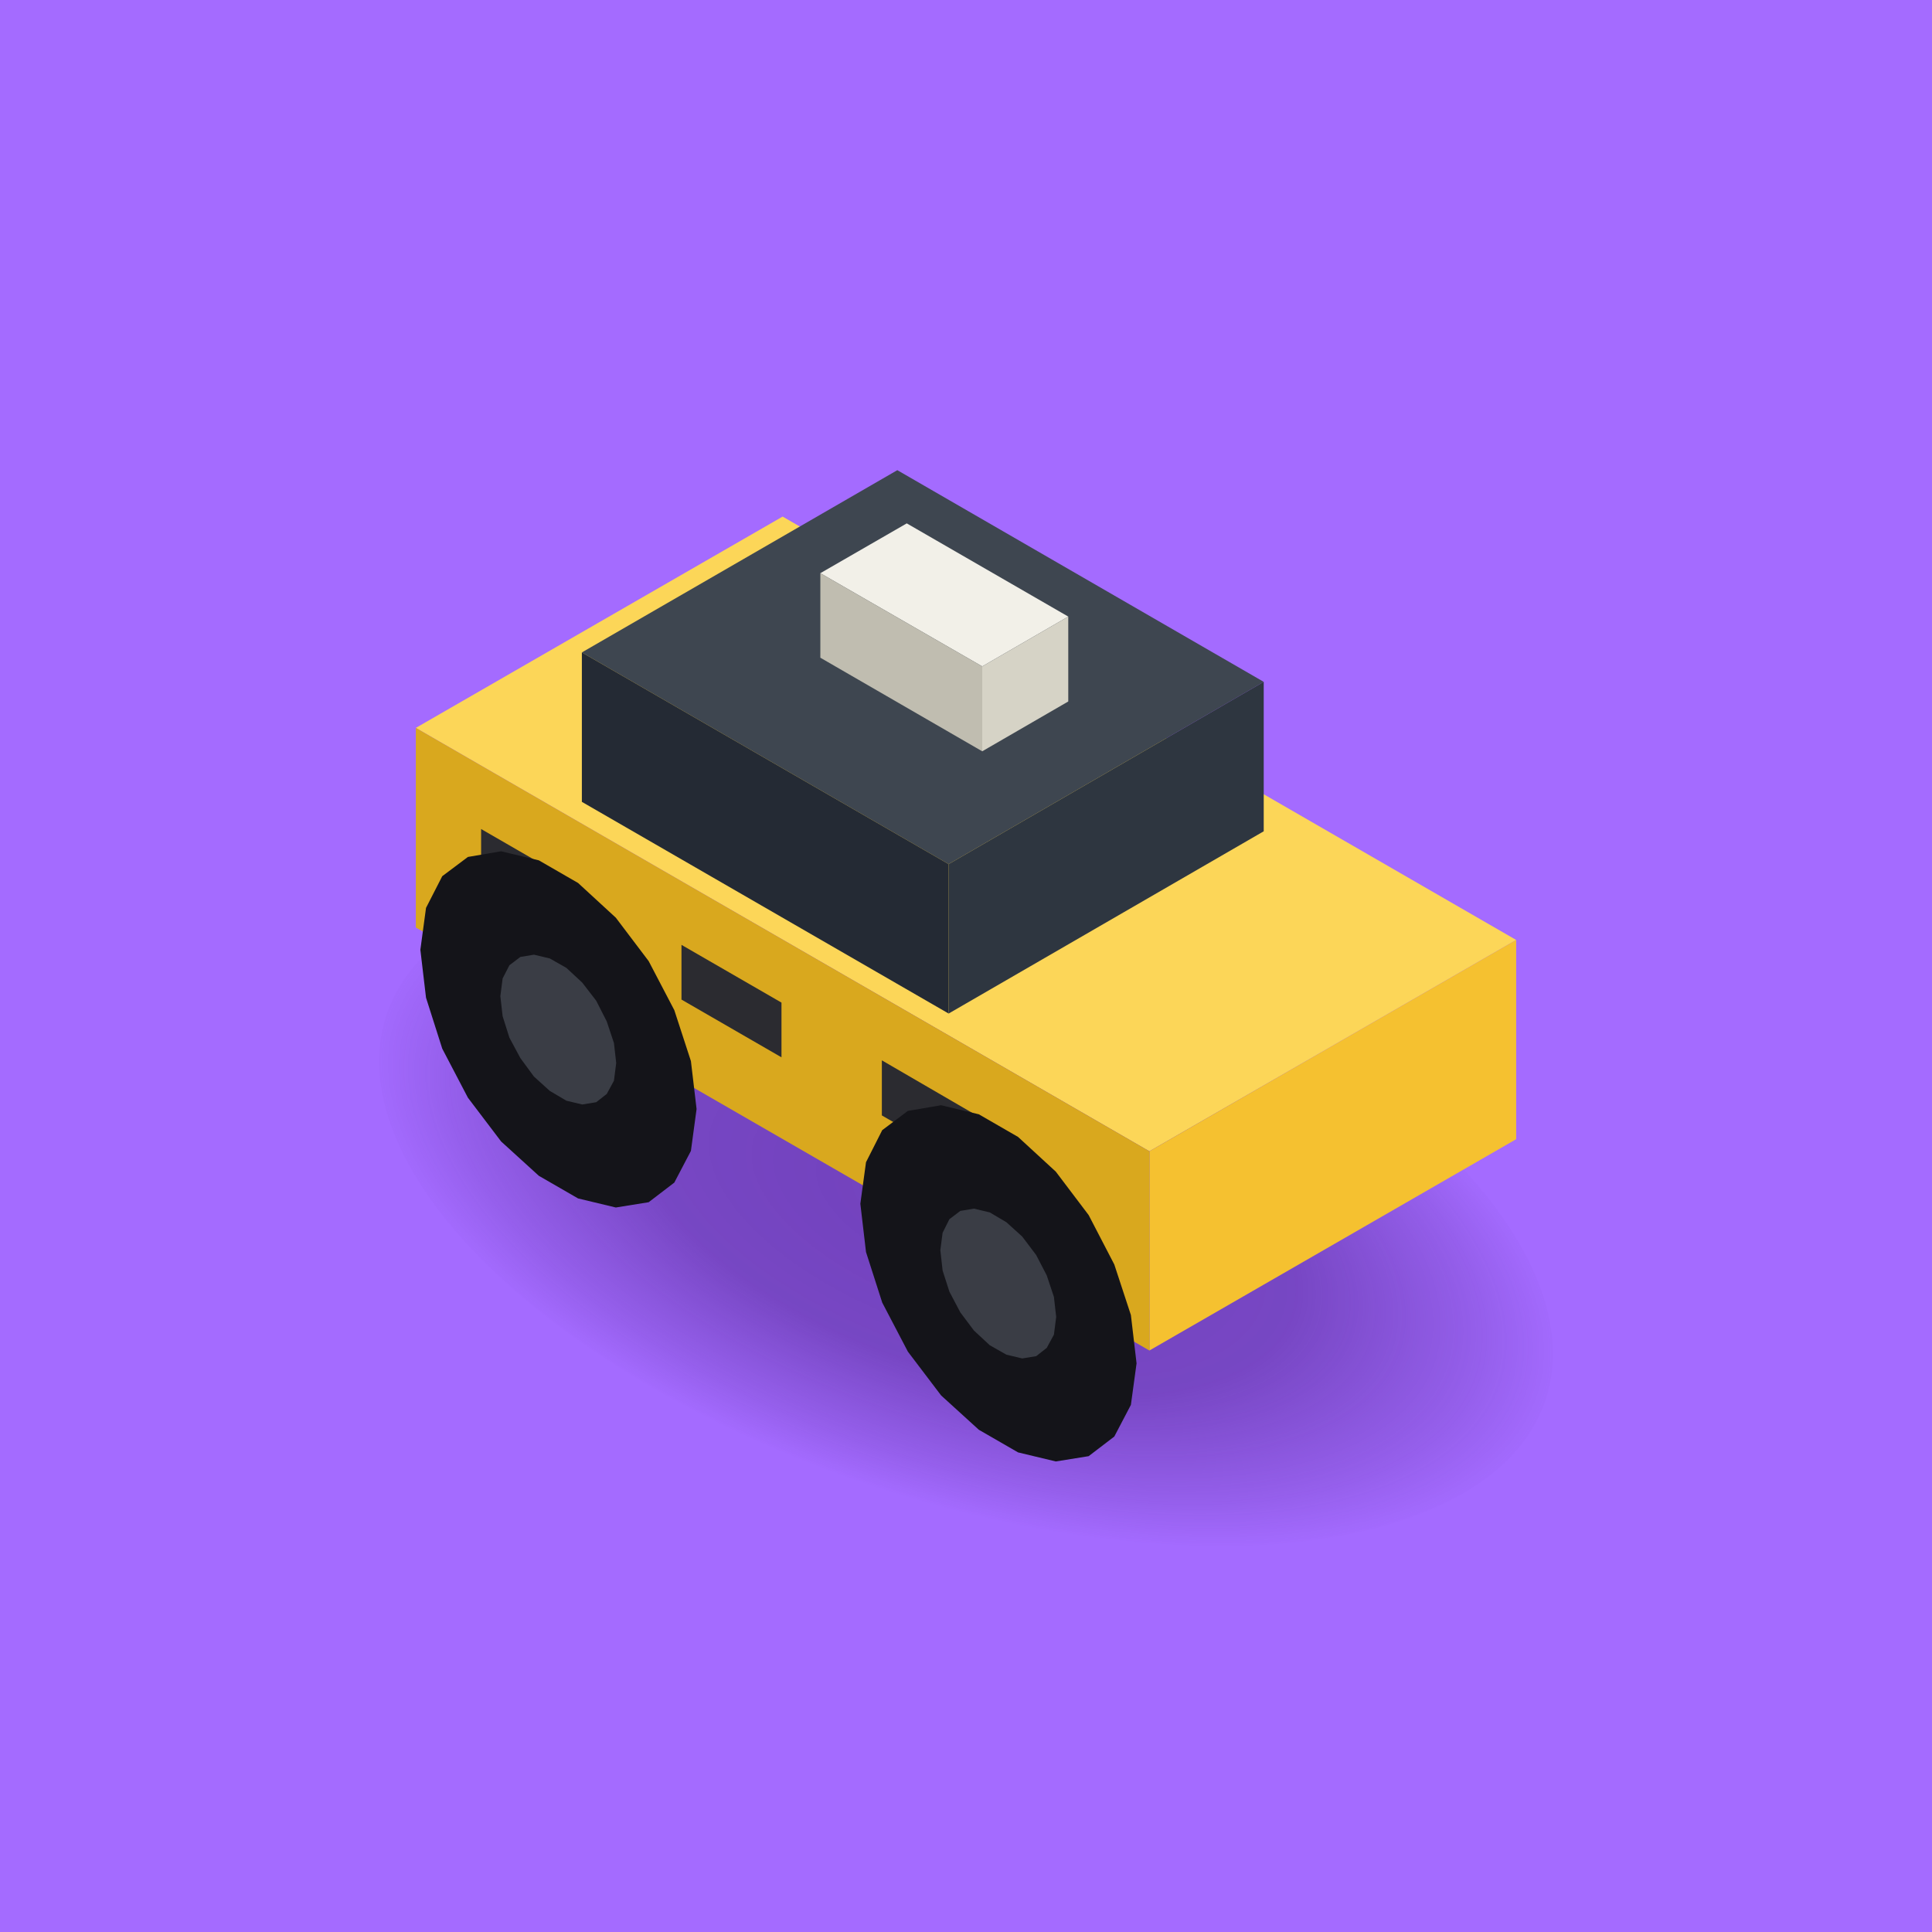
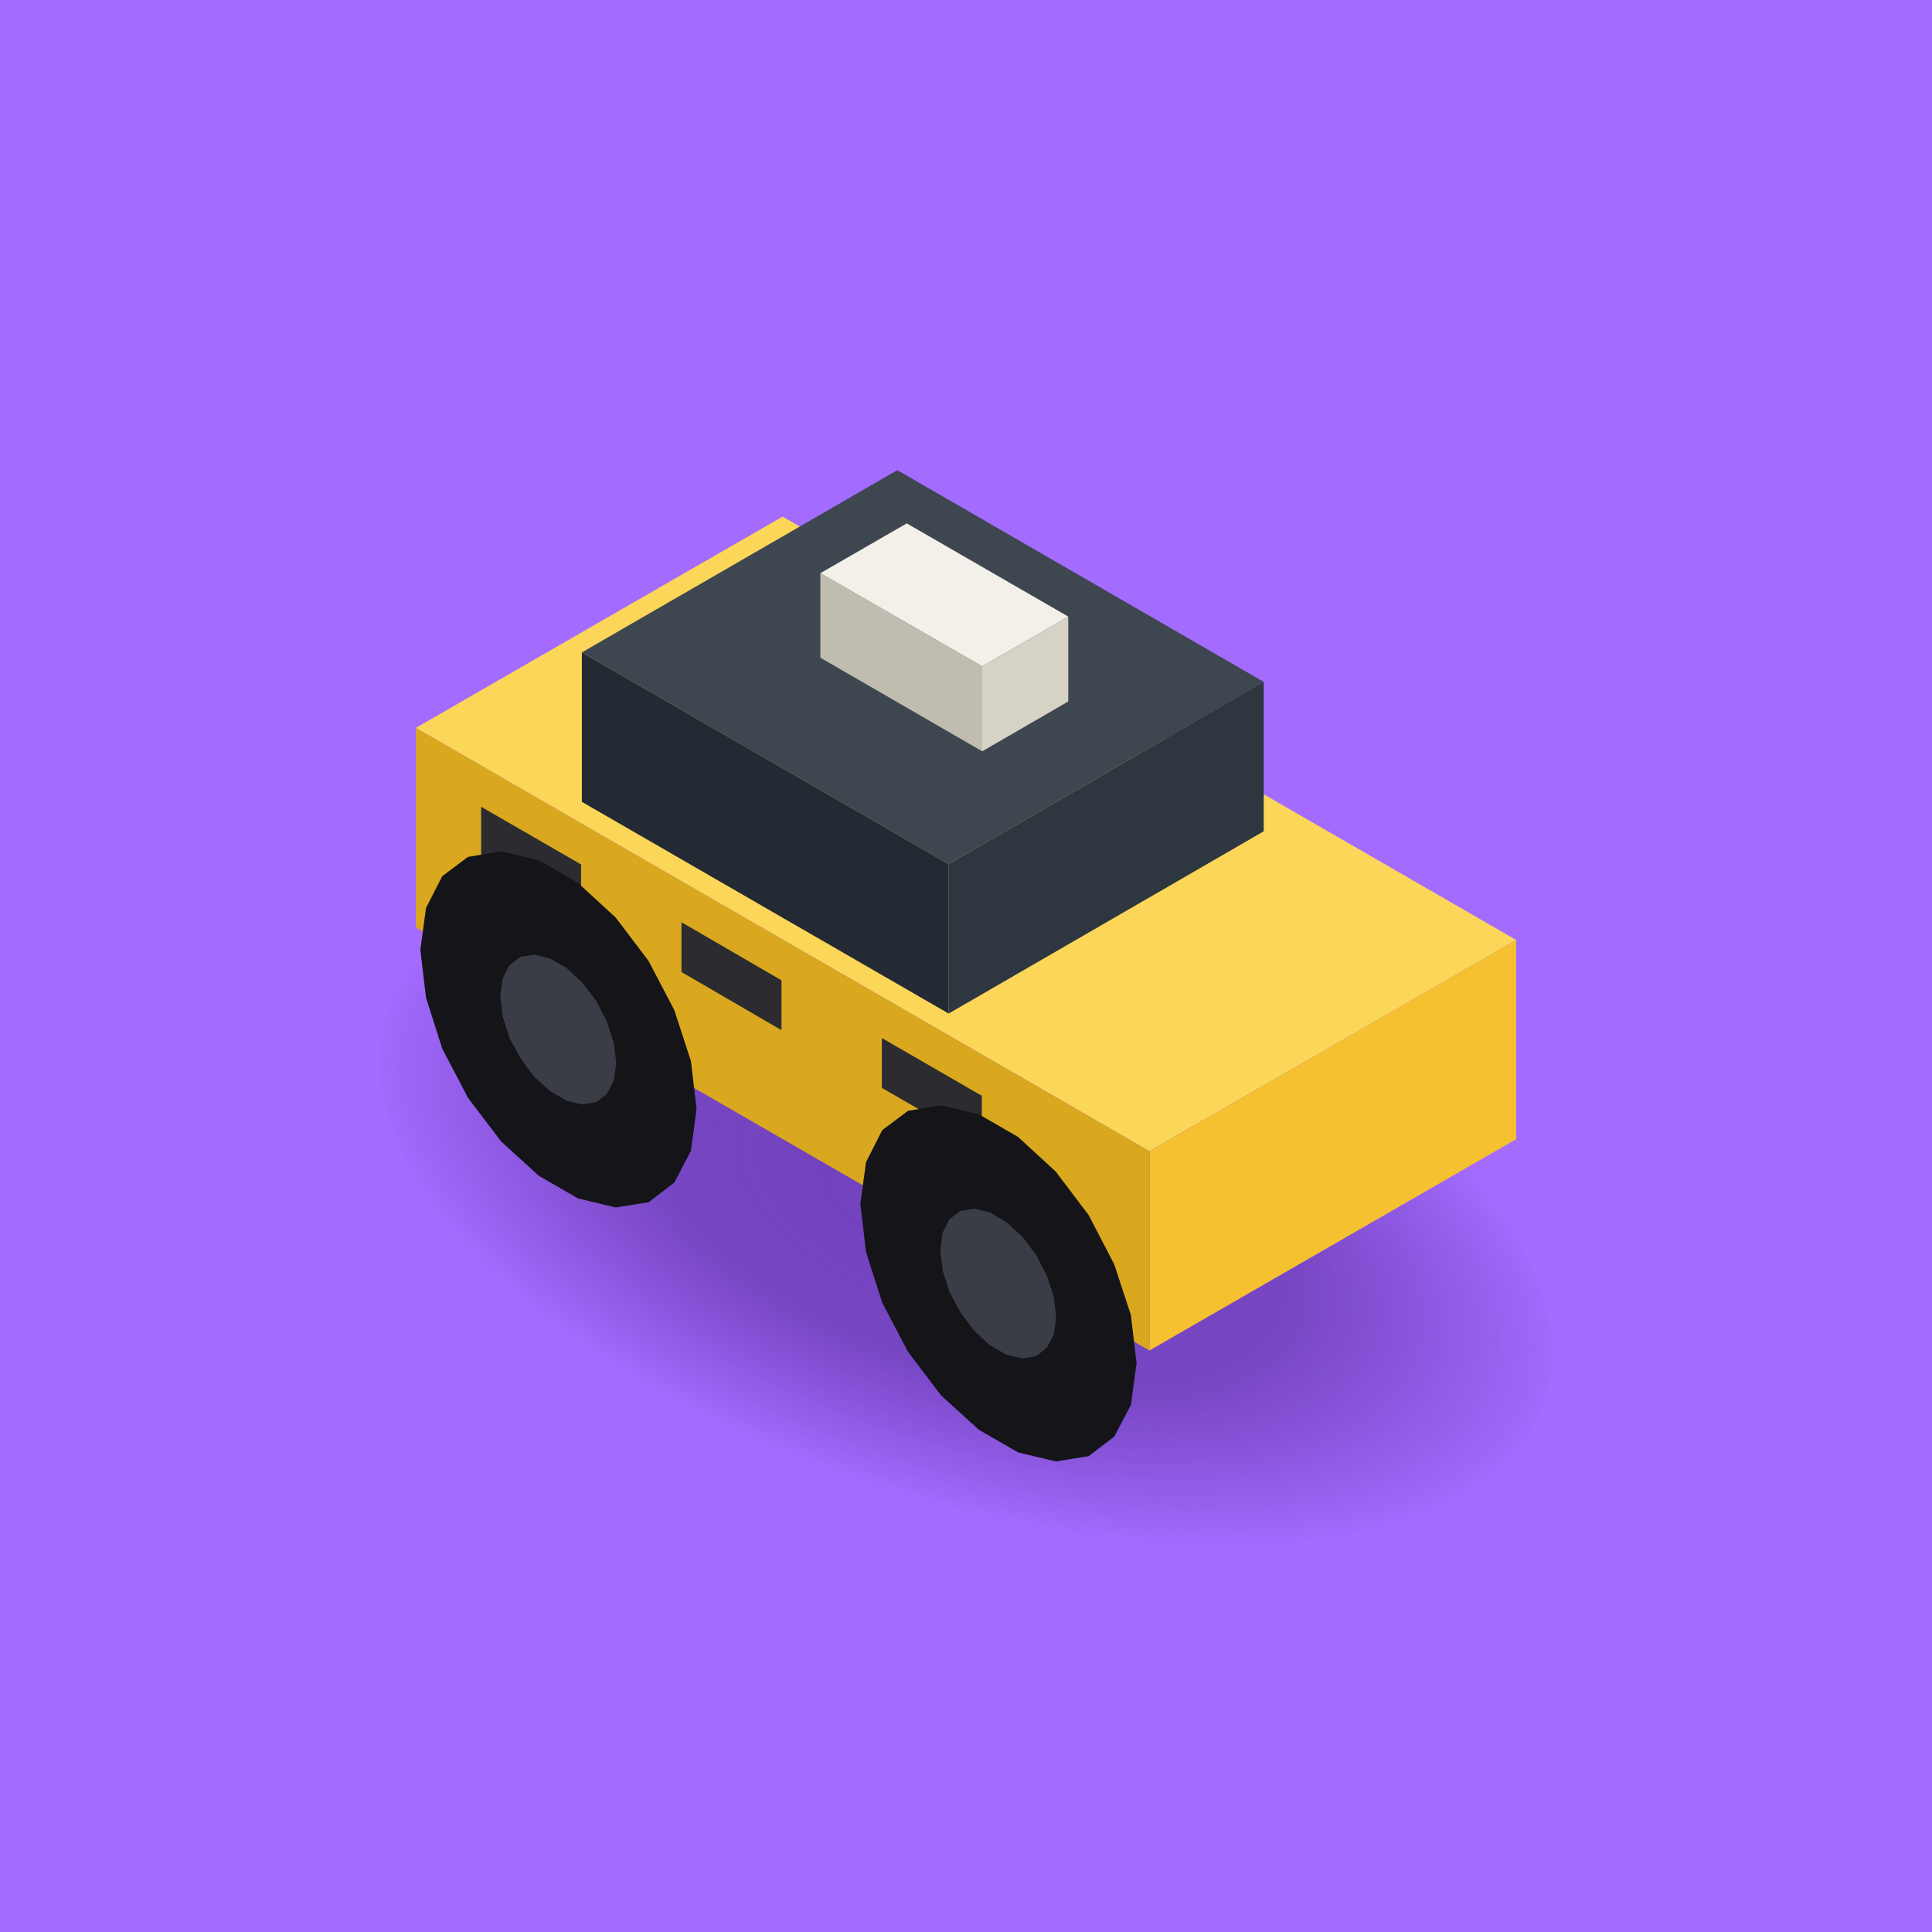
<svg xmlns="http://www.w3.org/2000/svg" viewBox="0 0 512 512" width="512" height="512">
  <defs>
    <radialGradient id="contact">
      <stop offset="0" stop-color="#3E1878" stop-opacity="0.50" />
      <stop offset="0.55" stop-color="#3E1878" stop-opacity="0.44" />
      <stop offset="0.86" stop-color="#3E1878" stop-opacity="0.15" />
      <stop offset="1" stop-color="#3E1878" stop-opacity="0" />
    </radialGradient>
  </defs>
  <rect width="512" height="512" fill="#A46BFF" />
  <g shape-rendering="geometricPrecision" transform="translate(0.0,64.0)">
    <ellipse cx="0" cy="0" rx="2.3" ry="1.45" fill="url(#contact)" transform="matrix(57.2,33.0,-57.2,33.0,256.0,256.0)" />
    <polygon points="207.4,72.9 401.8,185.1 304.6,241.1 110.2,128.9" fill="#FCD658" />
    <polygon points="401.8,237.9 401.8,185.1 304.6,241.1 304.6,293.9" fill="#F5C130" />
    <polygon points="110.2,181.8 304.6,293.9 304.6,241.1 110.2,128.9" fill="#D9A81E" />
-     <polygon points="127.5,170.2 154.0,185.6 154.0,171.0 127.5,155.7" fill="#2B2B30" />
-     <polygon points="180.6,200.9 207.1,216.2 207.1,201.7 180.6,186.4" fill="#2B2B30" />
-     <polygon points="233.7,231.6 260.2,246.9 260.2,232.4 233.7,217.0" fill="#2B2B30" />
+     <polygon points="127.5,163.0 154.0,178.3 154.0,165.1 127.5,149.8" fill="#2B2B30" />
+     <polygon points="180.6,193.6 207.1,209.0 207.1,195.8 180.6,180.4" fill="#2B2B30" />
+     <polygon points="233.7,224.3 260.2,239.6 260.2,226.4 233.7,211.1" fill="#2B2B30" />
    <polygon points="184.6,229.9 183.1,217.2 178.7,203.7 171.9,190.7 163.2,179.2 153.2,170.0 142.8,164.0 132.8,161.6 124.0,163.1 117.2,168.2 112.9,176.6 111.4,187.7 112.9,200.4 117.2,213.9 124.0,226.9 132.8,238.5 142.8,247.6 153.2,253.6 163.2,256.0 171.9,254.6 178.7,249.4 183.1,241.0" fill="#141419" />
    <polygon points="163.3,217.7 162.7,212.4 160.8,206.7 158.0,201.2 154.3,196.4 150.1,192.5 145.7,190.0 141.5,189.0 137.9,189.6 135.0,191.8 133.2,195.3 132.6,200.0 133.2,205.3 135.0,211.0 137.9,216.4 141.5,221.3 145.7,225.1 150.1,227.7 154.3,228.7 158.0,228.1 160.8,225.9 162.7,222.4" fill="#3A3D45" />
    <polygon points="301.2,297.3 299.7,284.5 295.3,271.1 288.5,258.0 279.8,246.5 269.8,237.3 259.4,231.3 249.4,228.9 240.6,230.4 233.8,235.5 229.5,244.0 228.0,255.0 229.5,267.8 233.8,281.2 240.6,294.2 249.4,305.8 259.4,314.9 269.8,320.9 279.8,323.3 288.5,321.9 295.3,316.7 299.7,308.3" fill="#141419" />
    <polygon points="279.9,285.0 279.3,279.7 277.4,274.0 274.6,268.6 270.9,263.7 266.7,259.9 262.3,257.3 258.1,256.3 254.5,256.9 251.6,259.1 249.8,262.7 249.2,267.3 249.8,272.7 251.6,278.3 254.5,283.8 258.1,288.6 262.3,292.5 266.7,295.0 270.9,296.0 274.6,295.4 277.4,293.2 279.3,289.7" fill="#3A3D45" />
    <polygon points="237.8,60.6 334.9,116.7 251.4,165.0 154.2,108.9" fill="#3E4650" />
    <polygon points="334.9,156.3 334.9,116.7 251.4,165.0 251.4,204.6" fill="#2E3640" />
    <polygon points="154.2,148.5 251.4,204.6 251.4,165.0 154.2,108.9" fill="#242A34" />
    <polygon points="240.3,74.7 283.1,99.4 260.3,112.6 217.4,87.9" fill="#F2F0E8" />
    <polygon points="283.1,121.9 283.1,99.4 260.3,112.6 260.3,135.1" fill="#D6D3C6" />
    <polygon points="217.4,110.3 260.3,135.1 260.3,112.6 217.4,87.9" fill="#C0BDB0" />
  </g>
</svg>
